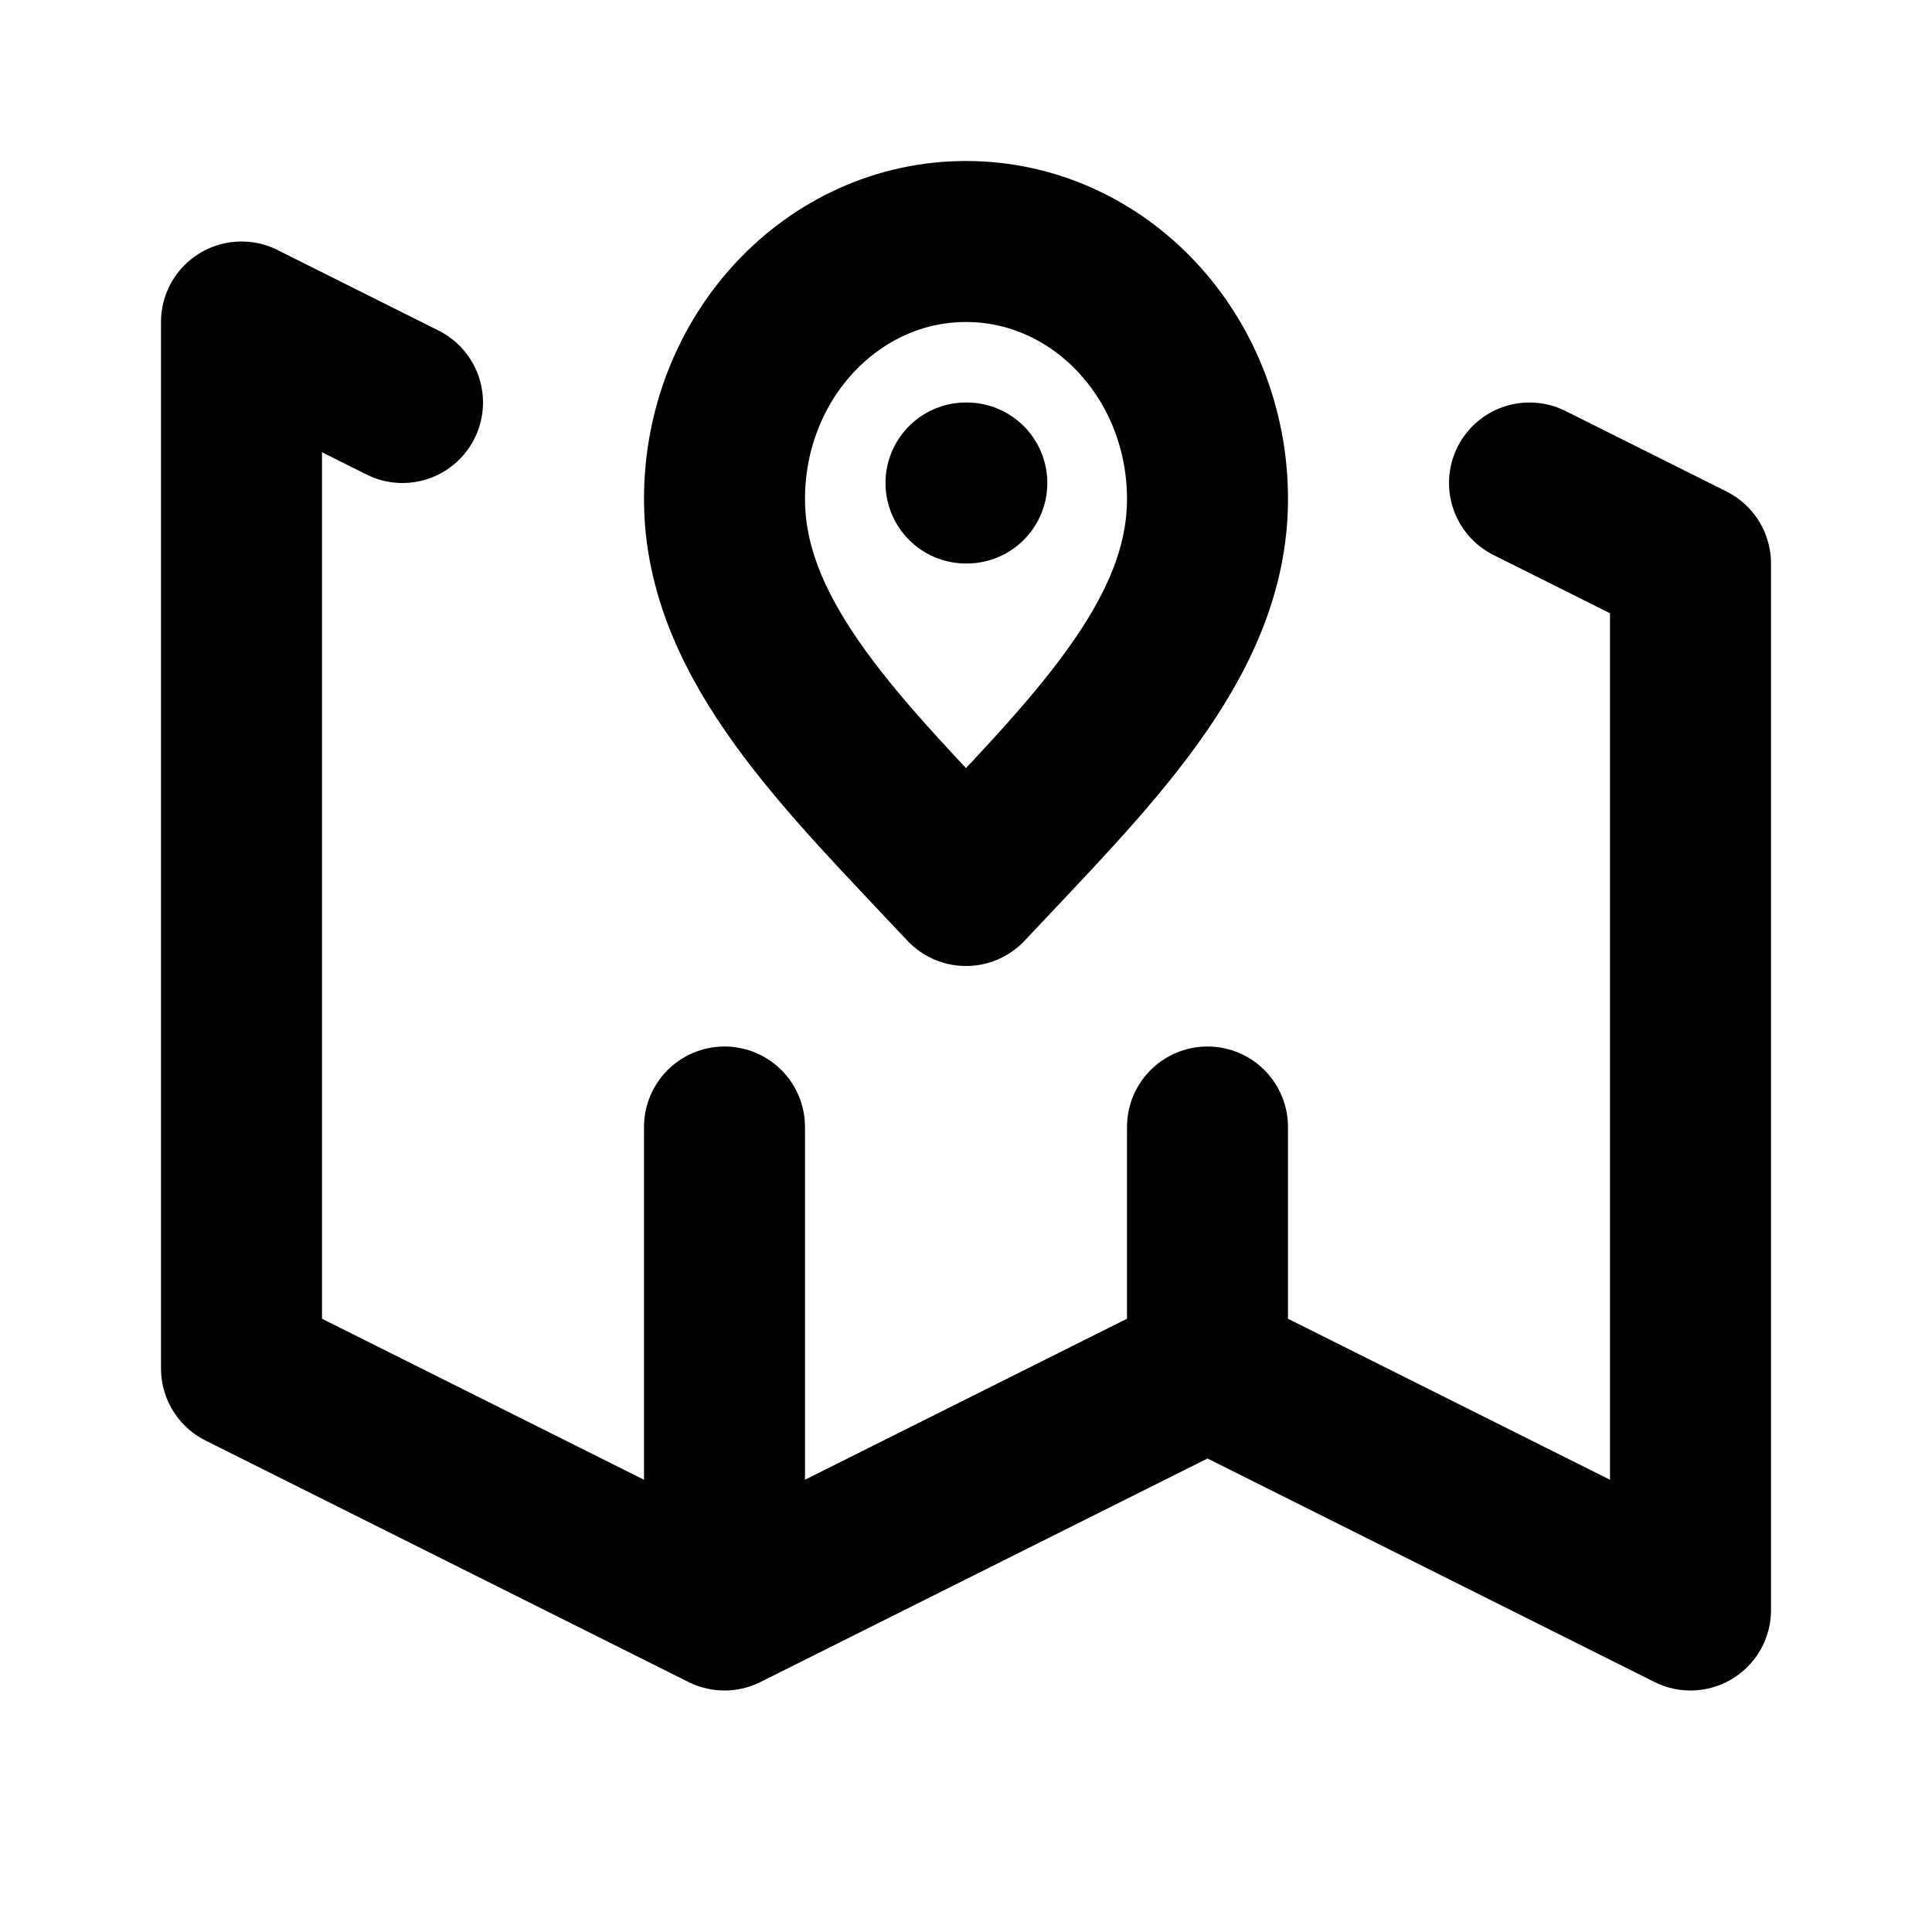
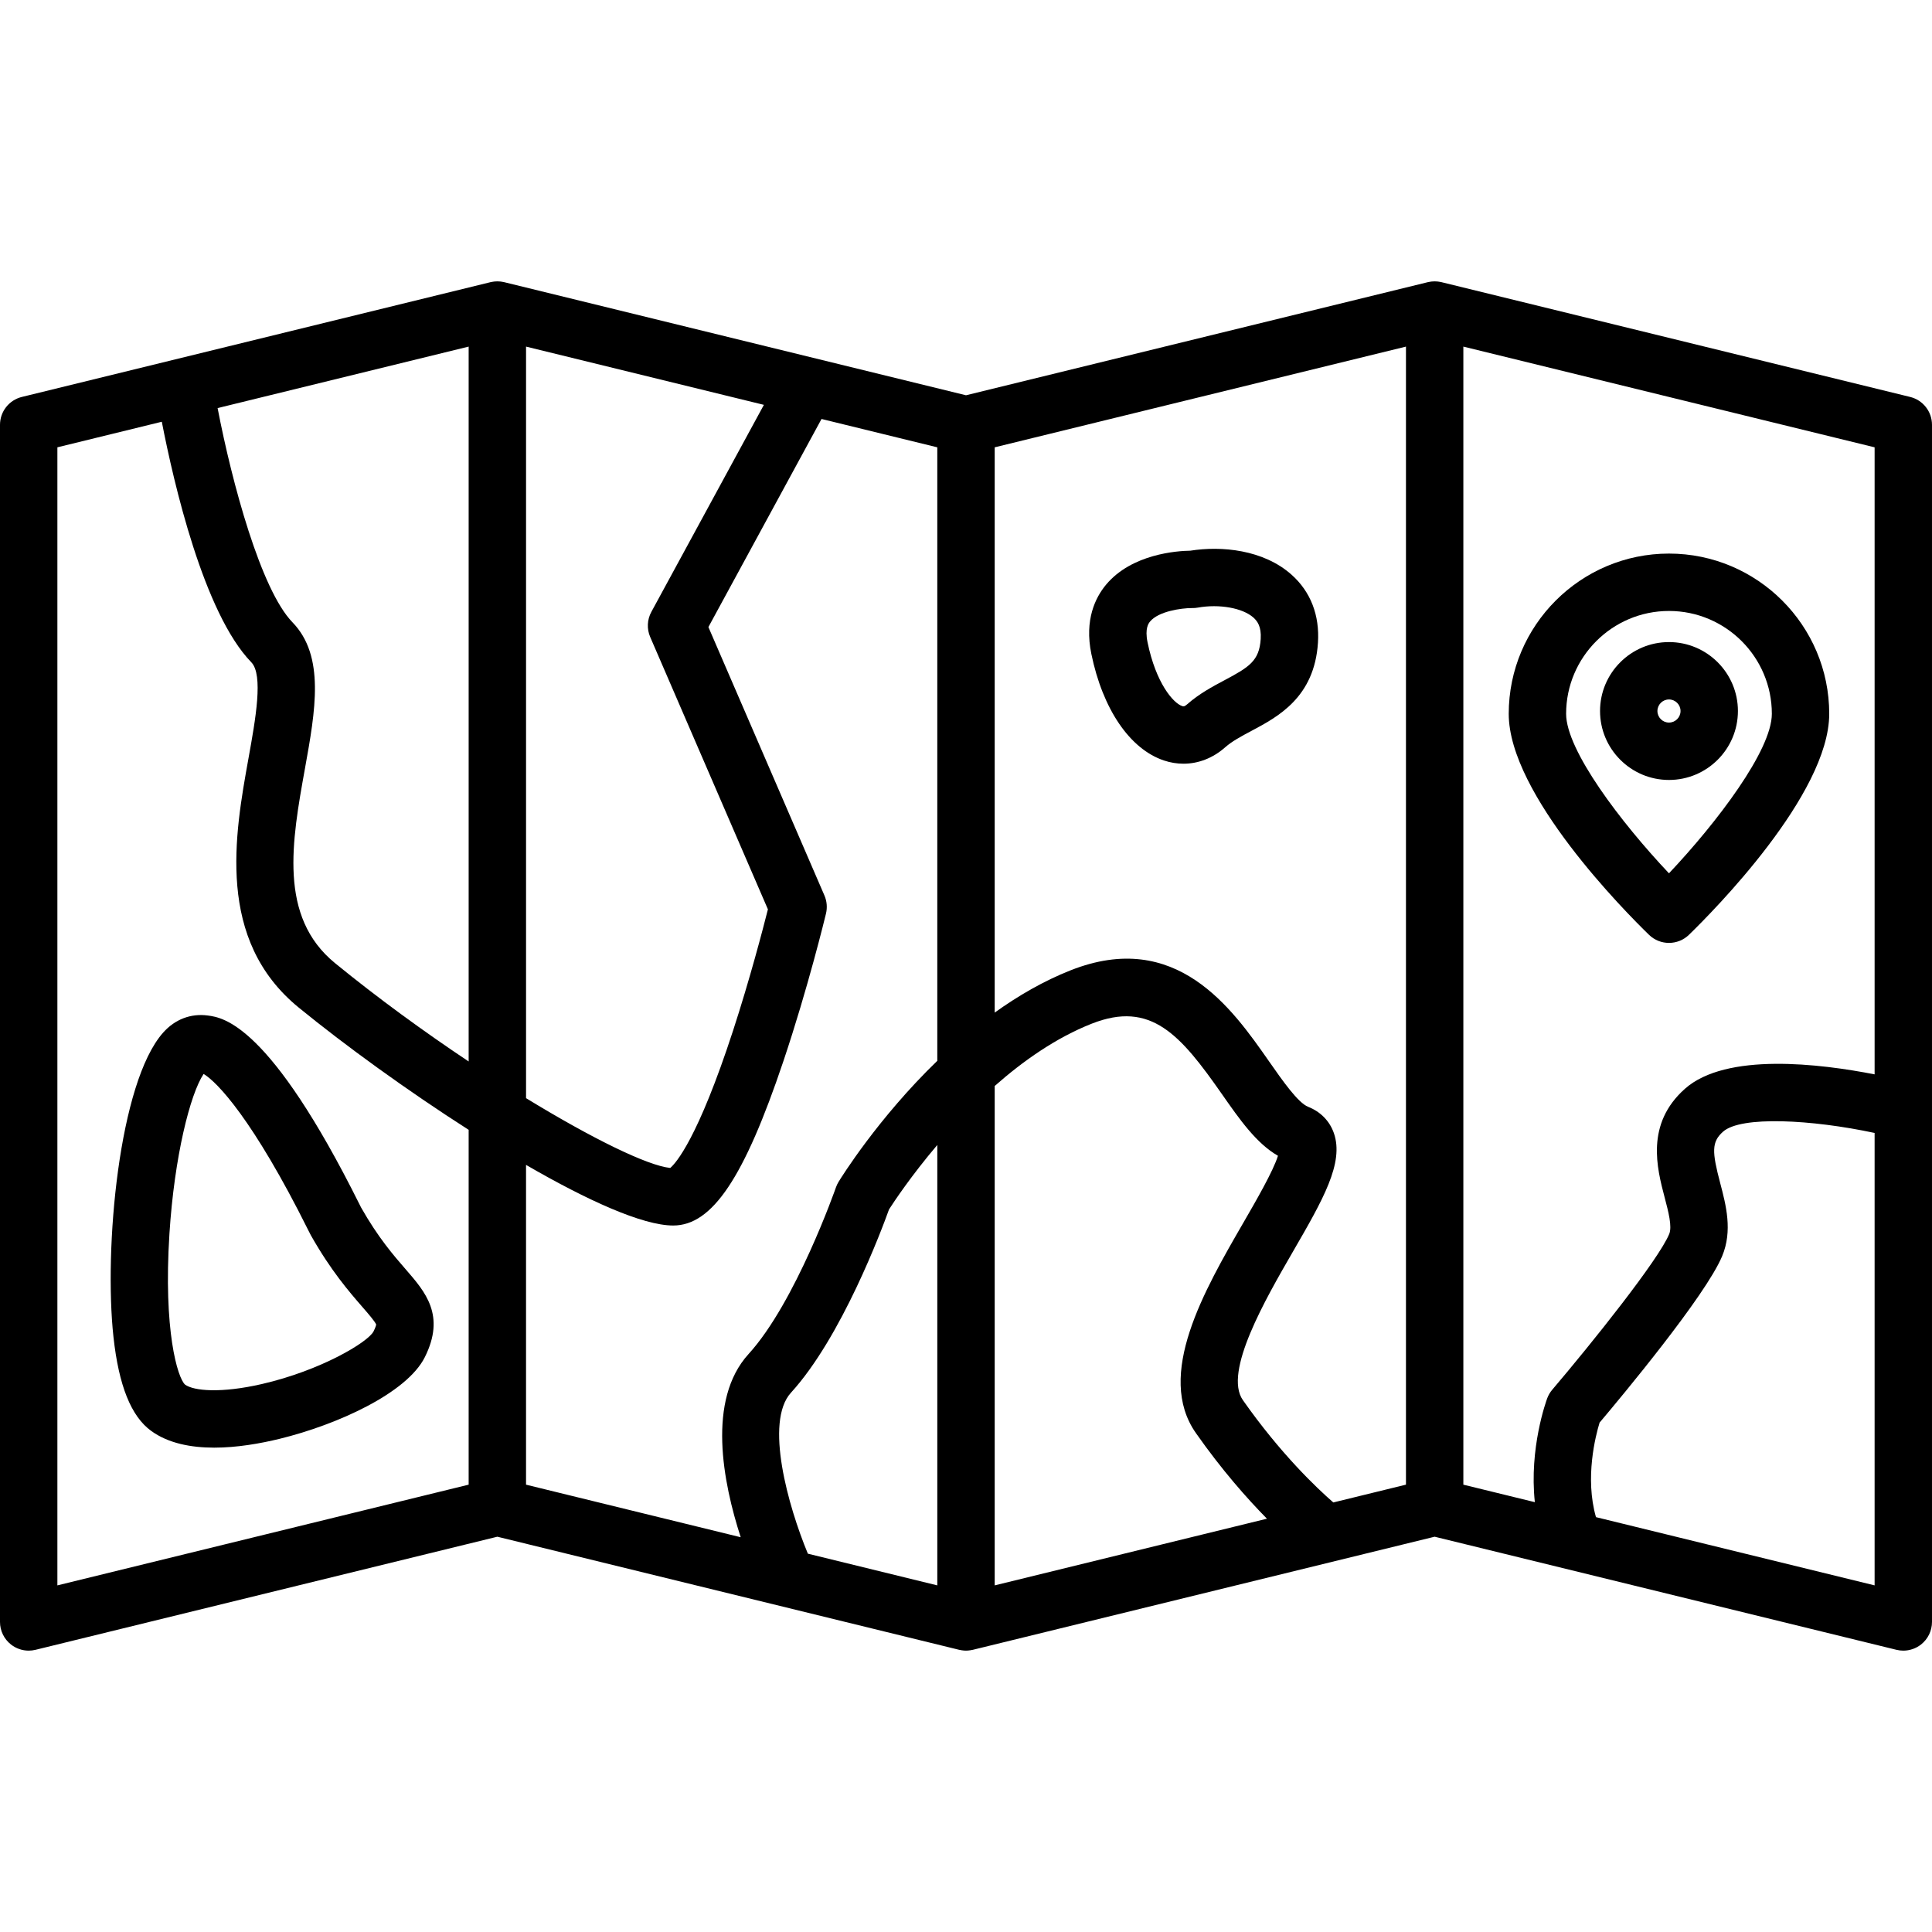
- <svg xmlns="http://www.w3.org/2000/svg" width="800px" height="800px" viewBox="0 0 24 24" fill="none">
-   <path d="M12 6H12.01M9 20L3 17V4L5 5M9 20L15 17M9 20V14M15 17L21 20V7L19 6M15 17V14M15 6.2C15 7.967 13.5 9.4 12 11C10.5 9.4 9 7.967 9 6.2C9 4.433 10.343 3 12 3C13.657 3 15 4.433 15 6.2Z" stroke="#000000" stroke-width="2" stroke-linecap="round" stroke-linejoin="round" />
+ <svg xmlns="http://www.w3.org/2000/svg" fill="#000000" height="800px" width="800px" version="1.1" id="Layer_1" viewBox="0 0 512 512" xml:space="preserve">
+   <g>
+     <g>
+       <path d="M506.205,105.193L382.007,74.777c-0.033-0.008-0.068-0.011-0.101-0.019c-0.146-0.033-0.293-0.057-0.44-0.081    c-0.137-0.023-0.274-0.05-0.411-0.065c-0.143-0.016-0.287-0.021-0.431-0.029c-0.142-0.008-0.284-0.019-0.425-0.018    c-0.142,0-0.284,0.011-0.426,0.018c-0.144,0.008-0.287,0.013-0.43,0.029c-0.14,0.016-0.279,0.043-0.418,0.066    c-0.144,0.024-0.288,0.047-0.431,0.08c-0.035,0.008-0.071,0.011-0.105,0.019L256,104.75L133.611,74.777    c-0.033-0.008-0.068-0.011-0.101-0.019c-0.145-0.033-0.293-0.057-0.44-0.081c-0.137-0.023-0.274-0.05-0.411-0.065    c-0.143-0.016-0.287-0.021-0.431-0.029c-0.142-0.008-0.284-0.019-0.425-0.018c-0.142,0-0.284,0.011-0.426,0.018    c-0.144,0.008-0.287,0.013-0.43,0.029c-0.14,0.016-0.279,0.043-0.418,0.066c-0.144,0.024-0.288,0.047-0.431,0.08    c-0.036,0.008-0.071,0.011-0.105,0.019L5.795,105.193C2.393,106.025,0,109.075,0,112.578v317.254c0,2.335,1.074,4.541,2.91,5.982    c1.352,1.062,3.009,1.622,4.694,1.622c0.604,0,1.211-0.072,1.809-0.218l122.389-29.973l122.389,29.973    c0.123,0.03,0.246,0.044,0.37,0.067c0.106,0.02,0.212,0.042,0.319,0.058c0.373,0.056,0.746,0.093,1.12,0.093    c0.373,0,0.747-0.038,1.12-0.093c0.107-0.016,0.213-0.037,0.319-0.058c0.123-0.023,0.247-0.037,0.37-0.067l122.387-29.973    l122.389,29.973c0.598,0.147,1.204,0.218,1.809,0.218c1.685,0,3.342-0.561,4.694-1.622c1.837-1.442,2.91-3.647,2.91-5.982V112.578    C512,109.075,509.607,106.025,506.205,105.193z M124.198,393.451l-108.99,26.691V118.544l27.673-6.777    c3.147,16.198,11.098,50.743,23.714,63.741c3.242,3.34,1.128,15.067-0.736,25.413c-3.661,20.316-8.677,48.138,13.297,66.089    c12.293,10.042,28.76,21.987,45.042,32.405V393.451z M124.198,281.298c-11.785-7.86-24.071-16.795-35.42-26.065    c-15.041-12.286-11.436-32.278-7.953-51.614c2.759-15.303,5.363-29.759-3.317-38.703c-8.353-8.607-16.022-36.91-19.84-56.77    l66.531-16.293V281.298z M139.407,91.853l63.033,15.436l-29.831,54.878c-1.116,2.053-1.227,4.505-0.3,6.649l31.197,72.167    c-1.343,5.311-4.802,18.529-9.241,32.157c-9.348,28.685-15.162,35.123-16.644,36.38c-6.027-0.617-20.688-7.785-38.213-18.497    V91.853z M248.395,420.142l-34.303-8.401c-5.179-12.462-11.552-34.903-4.471-42.67c13.436-14.737,24.044-43.173,25.977-48.56    c1.323-2.06,5.886-8.938,12.797-17.083V420.142z M248.396,281.126c-15.743,15.226-25.523,31.021-26.169,32.078    c-0.284,0.464-0.517,0.957-0.696,1.471c-0.105,0.303-10.666,30.457-23.148,44.15c-11.11,12.185-6.794,34.054-2.089,48.558    l-56.889-13.932v-84.742c16.29,9.434,30.906,16.065,39.001,16.065c10.349,0,18.813-12.633,29.217-43.603    c6.486-19.304,11.081-38.262,11.272-39.06c0.386-1.603,0.241-3.287-0.412-4.801l-30.747-71.13l29.978-55.149l30.68,7.514V281.126z     M263.604,420.142V287.8c7.565-6.682,16.281-12.792,25.716-16.516c15.693-6.194,23.507,2.928,34.515,18.686    c4.663,6.674,9.098,13.024,14.838,16.325c-1.246,4.04-5.899,12.084-9.134,17.677c-10.422,18.022-23.395,40.452-12.606,55.818    c6.847,9.751,13.518,17.297,18.822,22.681L263.604,420.142z M372.595,393.45h-0.001l-19.253,4.715    c-4.49-3.913-14.041-12.985-23.962-27.114c-5.21-7.419,5.943-26.705,13.325-39.466c7.859-13.59,13.538-23.408,10.788-31.293    c-1.118-3.206-3.535-5.681-6.807-6.969c-2.699-1.064-6.781-6.907-10.382-12.062c-9.784-14.006-24.569-35.173-52.567-24.123    c-7.182,2.835-13.923,6.757-20.131,11.209V118.544l108.99-26.691V393.45z M496.792,420.141l-73.843-18.083    c-2.979-10.391-0.117-21.534,0.959-25.052c5.547-6.565,28.086-33.568,32.48-44.116c2.806-6.734,1.034-13.466-0.529-19.406    c-2.165-8.225-2.313-10.841,0.768-13.581c4.749-4.221,23.466-3.231,40.164,0.34V420.141z M496.792,284.718    c-14.401-2.825-39.349-5.886-50.267,3.819c-10.5,9.334-7.414,21.059-5.372,28.817c0.996,3.786,2.027,7.7,1.199,9.687    c-2.88,6.91-20.535,28.965-30.987,41.244c-0.572,0.672-1.023,1.439-1.331,2.265c-0.253,0.679-4.825,13.195-3.284,27.539    l-18.947-4.639V91.854l108.989,26.691V284.718z" />
+     </g>
+   </g>
+   <g>
+     <g>
+       <path d="M442.297,146.704c-23.417,0-42.468,19.052-42.468,42.468c0,21.386,30.963,52.532,37.17,58.559    c1.475,1.433,3.386,2.148,5.297,2.148s3.822-0.717,5.297-2.148c6.207-6.026,37.17-37.172,37.17-58.559    C484.765,165.756,465.714,146.704,442.297,146.704z M442.295,231.438c-12.696-13.434-27.258-32.591-27.258-42.266    c0-15.032,12.229-27.26,27.26-27.26s27.26,12.229,27.26,27.26C469.557,198.828,454.992,217.994,442.295,231.438z" />
+     </g>
+   </g>
+   <g>
+     <g>
+       <path d="M342.299,152.323c-7.488-6.688-18.645-7.695-26.861-6.385c-3.445,0.051-15.51,0.832-22.329,9.019    c-2.802,3.363-5.752,9.27-3.896,18.313c3.012,14.676,10.204,25.241,19.241,28.264c1.716,0.574,3.457,0.857,5.179,0.857    c3.951,0,7.807-1.487,11.052-4.352c1.841-1.624,4.324-2.944,6.951-4.341c7.049-3.749,16.704-8.882,17.638-23.383    C349.743,163.041,347.332,156.819,342.299,152.323z M334.099,169.337c-0.374,5.803-3.049,7.449-9.603,10.933    c-3.136,1.668-6.689,3.558-9.872,6.366c-0.76,0.672-1.018,0.584-1.346,0.476c-2.365-0.792-6.947-6.079-9.166-16.898    c-0.772-3.76,0.314-5.076,0.67-5.508c2.238-2.713,8.307-3.563,11.042-3.563c0.046,0,0.091,0,0.135,0    c0.494,0.005,0.981-0.031,1.463-0.118c5.695-1.02,11.896,0.09,14.75,2.64C333.18,164.567,334.313,166.027,334.099,169.337z" />
+     </g>
+   </g>
+   <g>
+     <g>
+       <path d="M442.297,170.157c-10.074,0-18.27,8.195-18.27,18.27c0,10.075,8.196,18.27,18.27,18.27c10.074,0,18.27-8.196,18.27-18.27    S452.371,170.157,442.297,170.157z M442.297,191.489c-1.689,0-3.062-1.374-3.062-3.062c0-1.688,1.373-3.062,3.062-3.062    s3.062,1.373,3.062,3.062C445.359,190.116,443.986,191.489,442.297,191.489z" />
+     </g>
+   </g>
+   <g>
+     <g>
+       <path d="M107.538,336.408c-3.269-3.762-7.333-8.44-11.866-16.44c-0.064-0.128-0.167-0.337-0.306-0.614    c-23.919-48.049-36.251-49.694-40.303-50.235c-4.494-0.597-8.69,1.005-11.816,4.518c-11.764,13.223-15.724,57.297-13.18,80.646    c1.407,12.919,4.68,21.073,10.006,24.93c4.522,3.275,10.51,4.429,16.704,4.429c5.98,0,12.153-1.076,17.382-2.356    c15.155-3.713,33.644-12.061,38.421-21.616C118.121,348.588,112.741,342.396,107.538,336.408z M98.98,352.862    c-1.536,2.864-13.94,10.327-29.599,13.927c-10.767,2.476-17.999,1.838-20.339,0.146c-1.984-1.79-5.78-14.346-4.14-39.987    c1.311-20.48,5.488-36.99,9.055-42.341c3.556,2.093,13.112,12.027,27.794,41.524c0.342,0.685,0.559,1.102,0.621,1.214    c5.31,9.397,10.15,14.969,13.684,19.037c1.474,1.696,3.296,3.794,3.638,4.632C99.662,351.205,99.526,351.77,98.98,352.862z" />
+     </g>
+   </g>
</svg>
